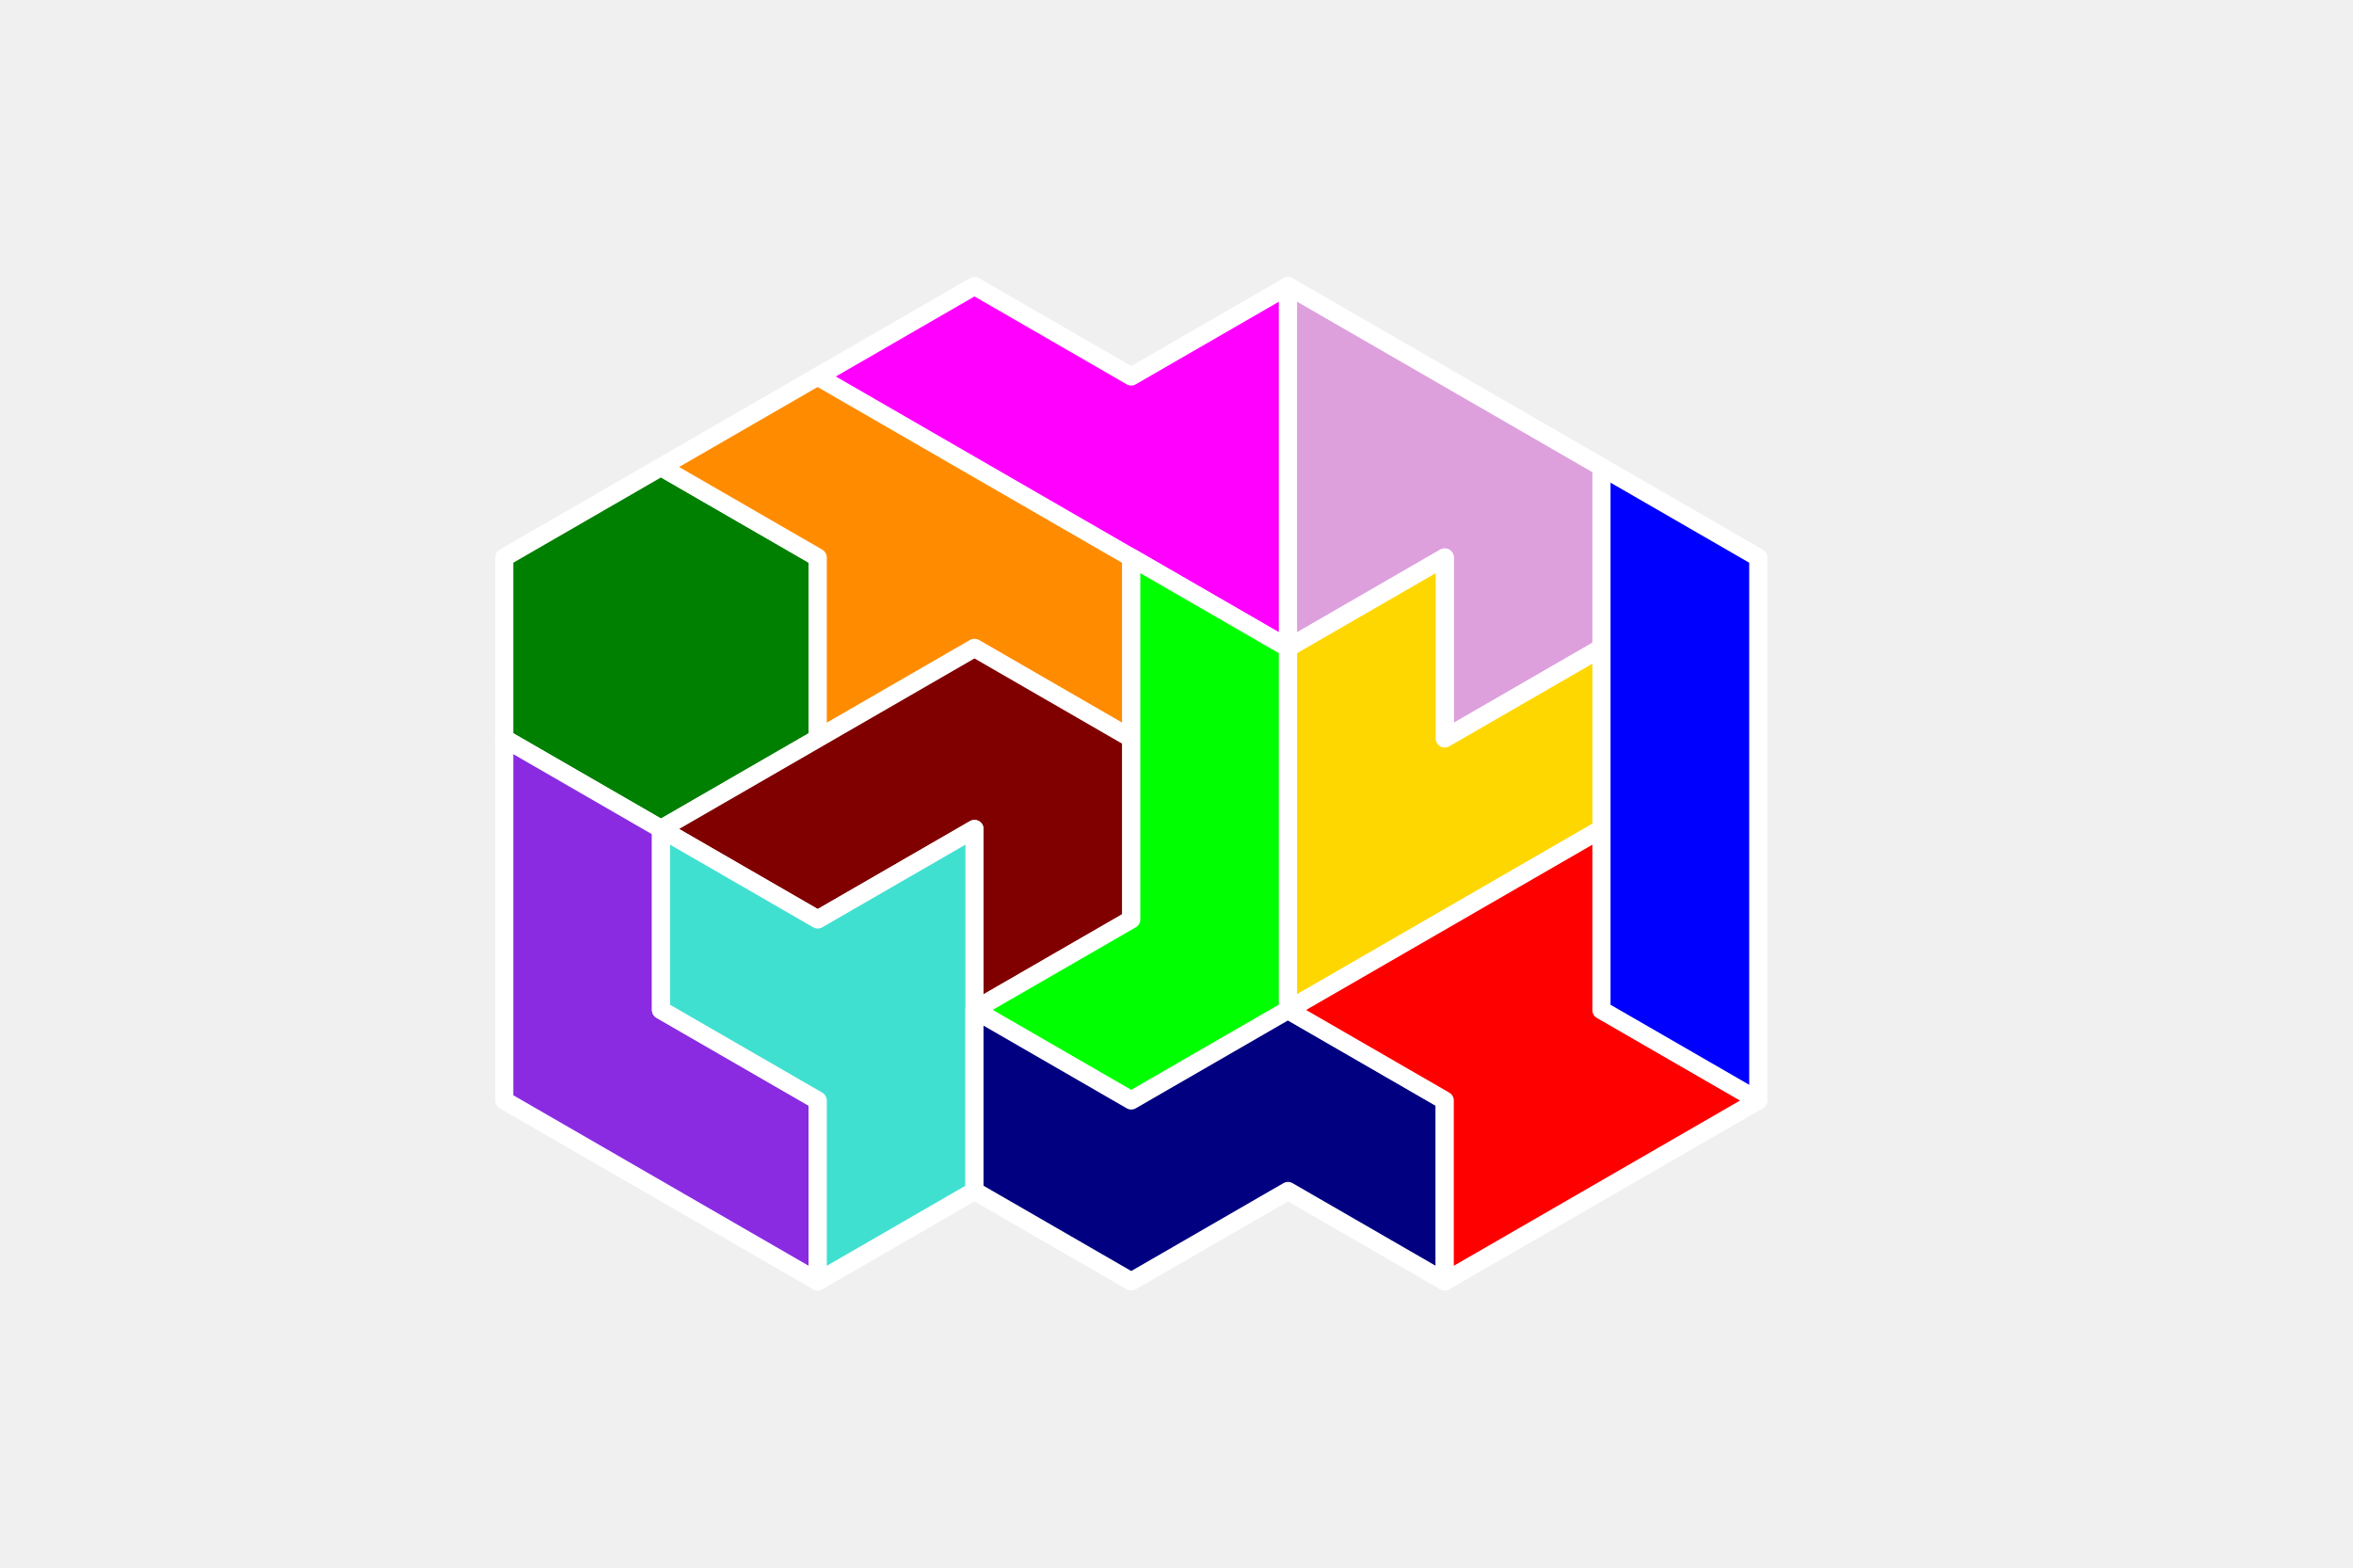
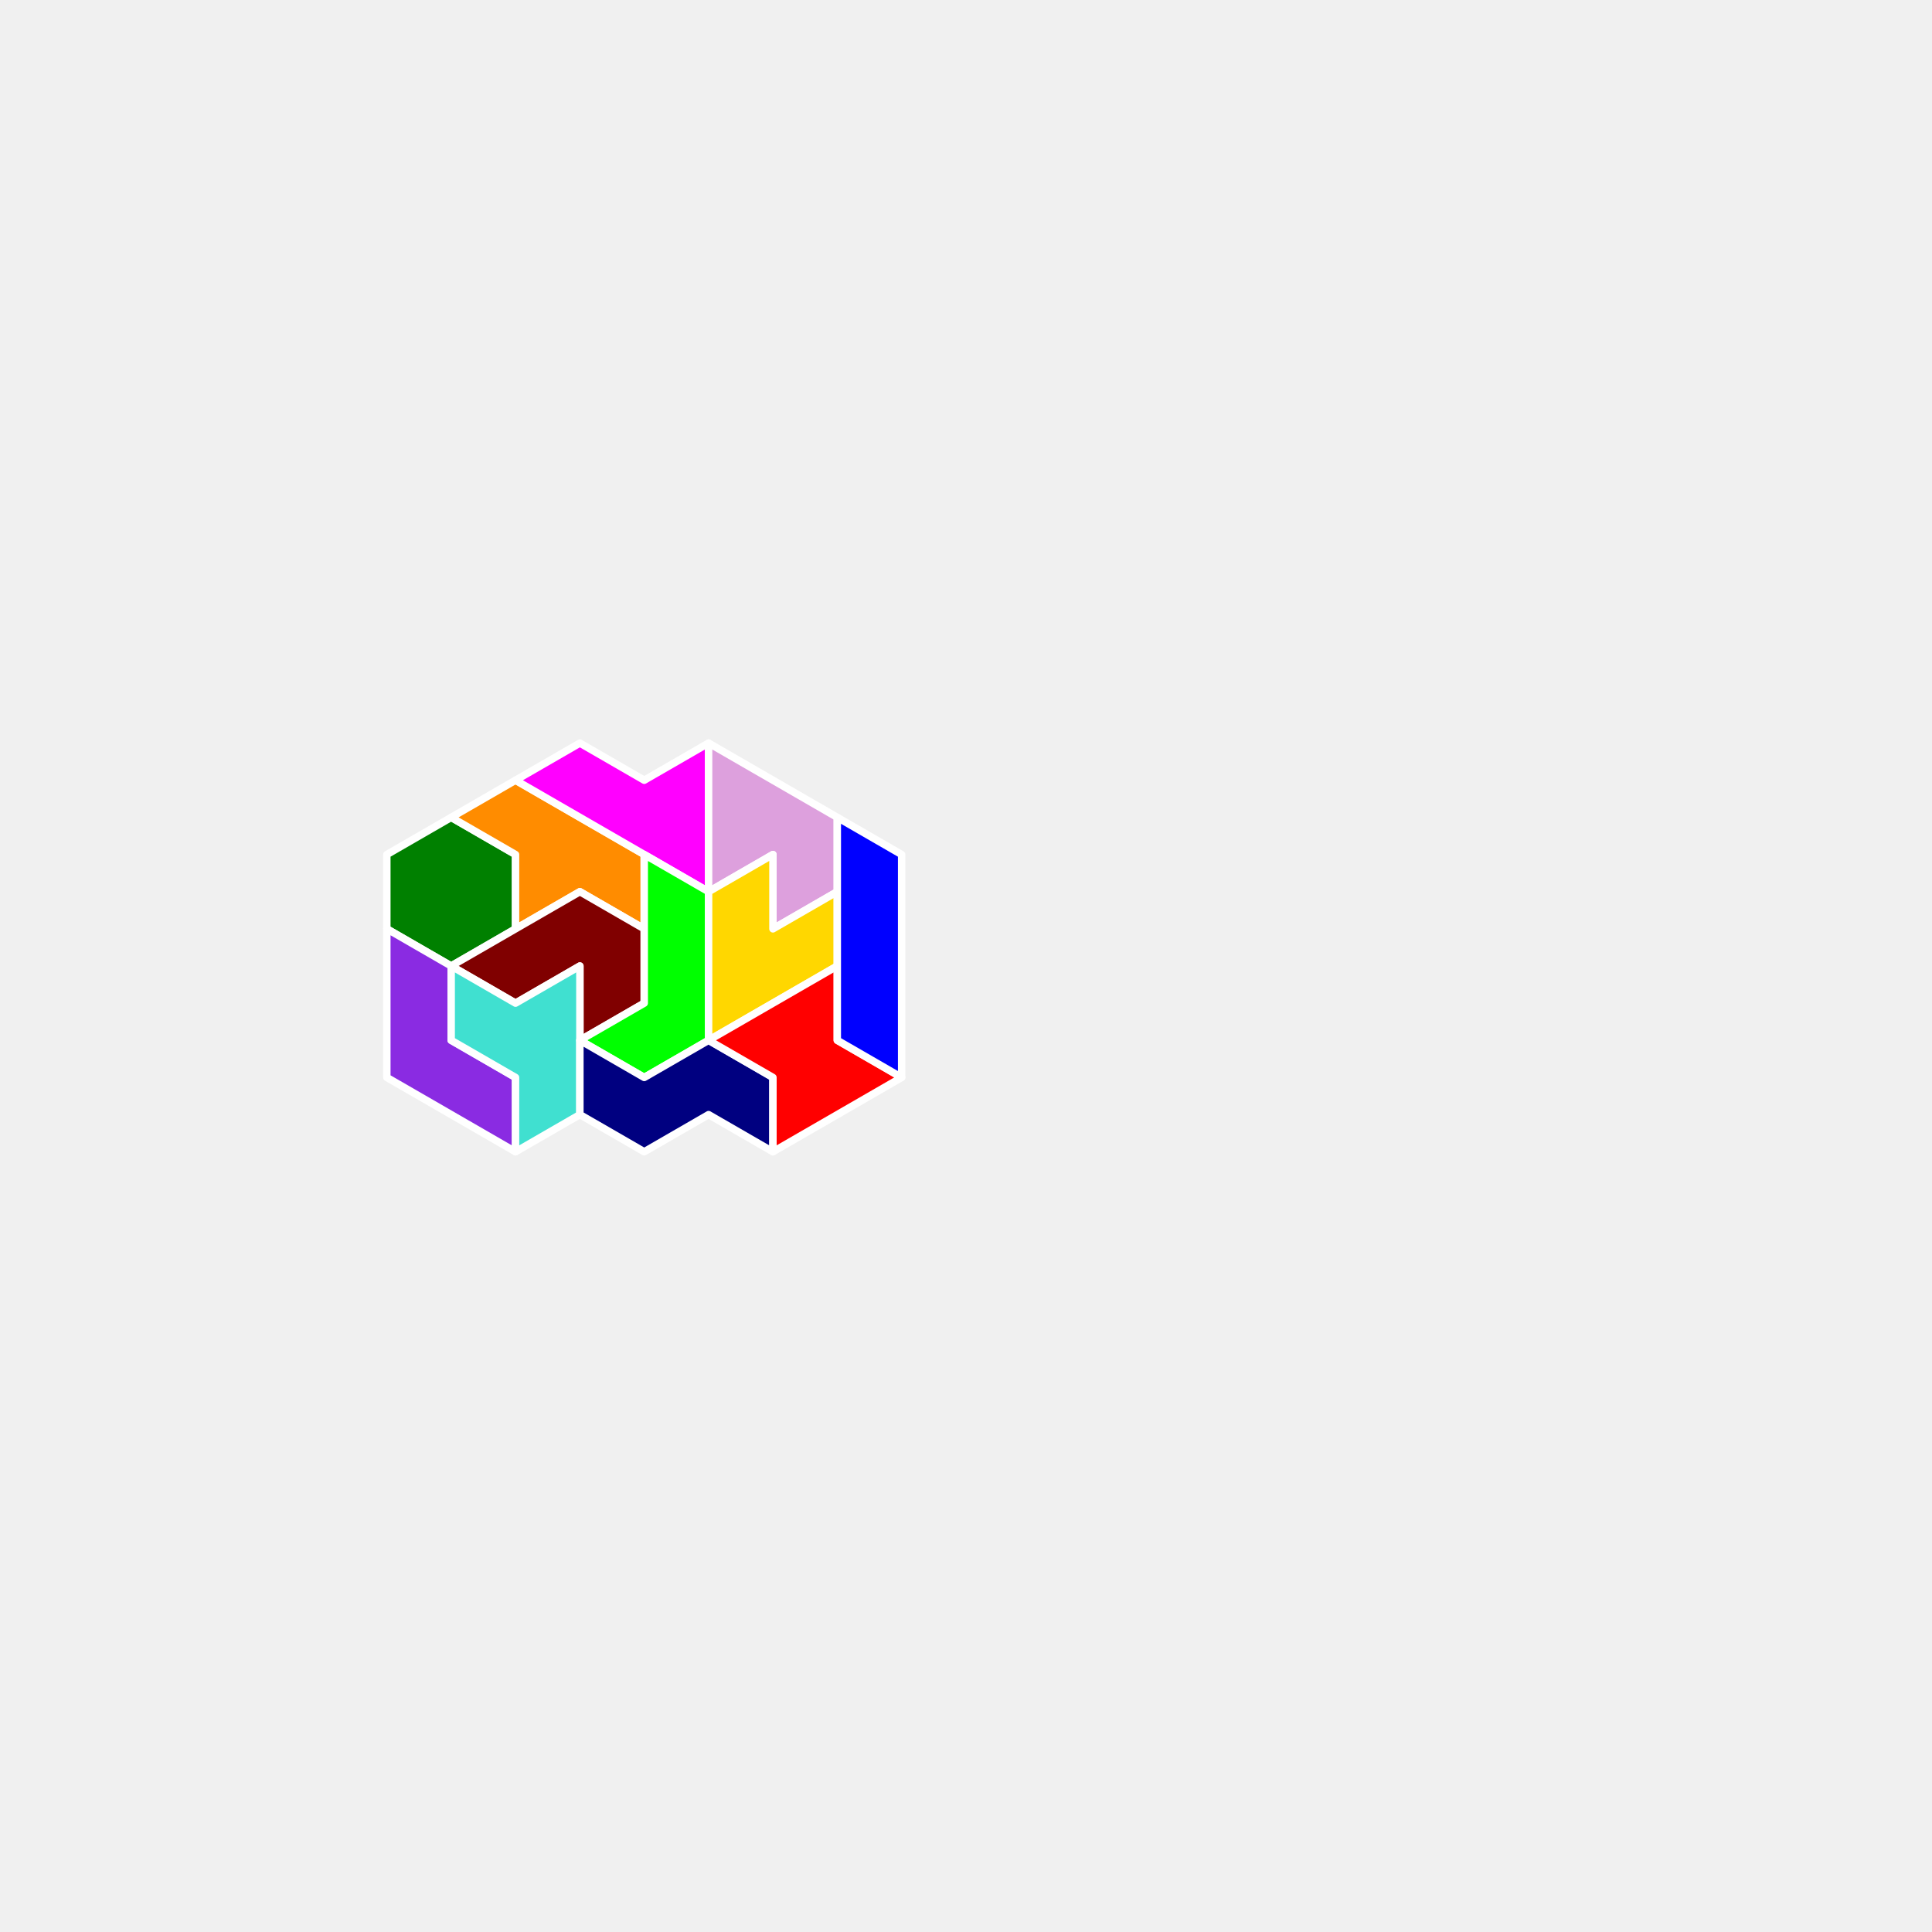
- <svg xmlns="http://www.w3.org/2000/svg" width="130.0" height="86.603" viewBox="0 0 130.0 86.603" id="svg2268">
-   <defs id="defs2321" />
-   <g id="g2270" transform="matrix(0,1,-1,0,105.801,-19.199)">
-     <polygon points="45,69.282 50,77.942 60,77.942 65,69.282 60,60.622 50,60.622 45,69.282 " id="polygon2272" style="fill:#008000;stroke:#ffffff;stroke-width:1;stroke-linejoin:round">
-       </polygon>
-     <polygon points="60,77.942 80,77.942 90,60.622 80,60.622 75,69.282 65,69.282 60,77.942 " id="polygon2276" style="fill:#8a2be2;stroke:#ffffff;stroke-width:1;stroke-linejoin:round">
-       </polygon>
-     <polygon points="40,60.622 45,69.282 50,60.622 60,60.622 55,51.962 60,43.301 50,43.301 40,60.622 " id="polygon2280" style="fill:#ff8c00;stroke:#ffffff;stroke-width:1;stroke-linejoin:round">
-       </polygon>
-     <polygon points="60,60.622 65,69.282 70,60.622 65,51.962 75,51.962 70,43.301 60,43.301 55,51.962 60,60.622 " id="polygon2284" style="fill:#800000;stroke:#ffffff;stroke-width:1;stroke-linejoin:round">
-       </polygon>
-     <polygon points="65,69.282 75,69.282 80,60.622 90,60.622 85,51.962 65,51.962 70,60.622 65,69.282 " id="polygon2288" style="fill:#40e0d0;stroke:#ffffff;stroke-width:1;stroke-linejoin:round">
-       </polygon>
-     <polygon points="35,51.962 40,60.622 55,34.641 35,34.641 40,43.301 35,51.962 " id="polygon2292" style="fill:#ff00ff;stroke:#ffffff;stroke-width:1;stroke-linejoin:round">
-       </polygon>
-     <polygon points="70,43.301 75,51.962 80,43.301 75,34.641 55,34.641 50,43.301 70,43.301 " id="polygon2296" style="fill:#00ff00;stroke:#ffffff;stroke-width:1;stroke-linejoin:round">
-       </polygon>
-     <polygon points="75,51.962 85,51.962 90,43.301 85,34.641 90,25.981 80,25.981 75,34.641 80,43.301 75,51.962 " id="polygon2300" style="fill:#000080;stroke:#ffffff;stroke-width:1;stroke-linejoin:round">
-       </polygon>
-     <polygon points="35,34.641 55,34.641 50,25.981 60,25.981 55,17.321 45,17.321 35,34.641 " id="polygon2304" style="fill:#dda0dd;stroke:#ffffff;stroke-width:1;stroke-linejoin:round">
-       </polygon>
-     <polygon points="50,25.981 55,34.641 75,34.641 65,17.321 55,17.321 60,25.981 50,25.981 " id="polygon2308" style="fill:#ffd700;stroke:#ffffff;stroke-width:1;stroke-linejoin:round">
-       </polygon>
-     <polygon points="70,25.981 75,34.641 80,25.981 90,25.981 80,8.66 75,17.321 65,17.321 70,25.981 " id="polygon2312" style="fill:#ff0000;stroke:#ffffff;stroke-width:1;stroke-linejoin:round">
-       </polygon>
-     <polygon points="45,17.321 75,17.321 80,8.66 50,8.66 45,17.321 " id="polygon2316" style="fill:#0000ff;stroke:#ffffff;stroke-width:1;stroke-linejoin:round">
-       </polygon>
+ <svg xmlns="http://www.w3.org/2000/svg" width="260.000" height="260.000" viewBox="0 0 260.000 260.000">
+   <g transform="translate(130.000,65.000) rotate(90)">
+     <polygon fill="green" stroke="white" stroke-width="1" stroke-linejoin="round" points="45.000,69.282 50.000,77.942 60.000,77.942 65.000,69.282 60.000,60.622 50.000,60.622">
+ </polygon>
+     <polygon fill="blueviolet" stroke="white" stroke-width="1" stroke-linejoin="round" points="60.000,77.942 80.000,77.942 90.000,60.622 80.000,60.622 75.000,69.282 65.000,69.282">
+ </polygon>
+     <polygon fill="darkorange" stroke="white" stroke-width="1" stroke-linejoin="round" points="40.000,60.622 45.000,69.282 50.000,60.622 60.000,60.622 55.000,51.962 60.000,43.301 50.000,43.301">
+ </polygon>
+     <polygon fill="maroon" stroke="white" stroke-width="1" stroke-linejoin="round" points="60.000,60.622 65.000,69.282 70.000,60.622 65.000,51.962 75.000,51.962 70.000,43.301 60.000,43.301 55.000,51.962">
+ </polygon>
+     <polygon fill="turquoise" stroke="white" stroke-width="1" stroke-linejoin="round" points="65.000,69.282 75.000,69.282 80.000,60.622 90.000,60.622 85.000,51.962 65.000,51.962 70.000,60.622">
+ </polygon>
+     <polygon fill="magenta" stroke="white" stroke-width="1" stroke-linejoin="round" points="35.000,51.962 40.000,60.622 55.000,34.641 35.000,34.641 40.000,43.301">
+ </polygon>
+     <polygon fill="lime" stroke="white" stroke-width="1" stroke-linejoin="round" points="70.000,43.301 75.000,51.962 80.000,43.301 75.000,34.641 55.000,34.641 50.000,43.301">
+ </polygon>
+     <polygon fill="navy" stroke="white" stroke-width="1" stroke-linejoin="round" points="75.000,51.962 85.000,51.962 90.000,43.301 85.000,34.641 90.000,25.981 80.000,25.981 75.000,34.641 80.000,43.301">
+ </polygon>
+     <polygon fill="plum" stroke="white" stroke-width="1" stroke-linejoin="round" points="35.000,34.641 55.000,34.641 50.000,25.981 60.000,25.981 55.000,17.321 45.000,17.321">
+ </polygon>
+     <polygon fill="gold" stroke="white" stroke-width="1" stroke-linejoin="round" points="50.000,25.981 55.000,34.641 75.000,34.641 65.000,17.321 55.000,17.321 60.000,25.981">
+ </polygon>
+     <polygon fill="red" stroke="white" stroke-width="1" stroke-linejoin="round" points="70.000,25.981 75.000,34.641 80.000,25.981 90.000,25.981 80.000,8.660 75.000,17.321 65.000,17.321">
+ </polygon>
+     <polygon fill="blue" stroke="white" stroke-width="1" stroke-linejoin="round" points="45.000,17.321 75.000,17.321 80.000,8.660 50.000,8.660">
+ </polygon>
  </g>
</svg>
